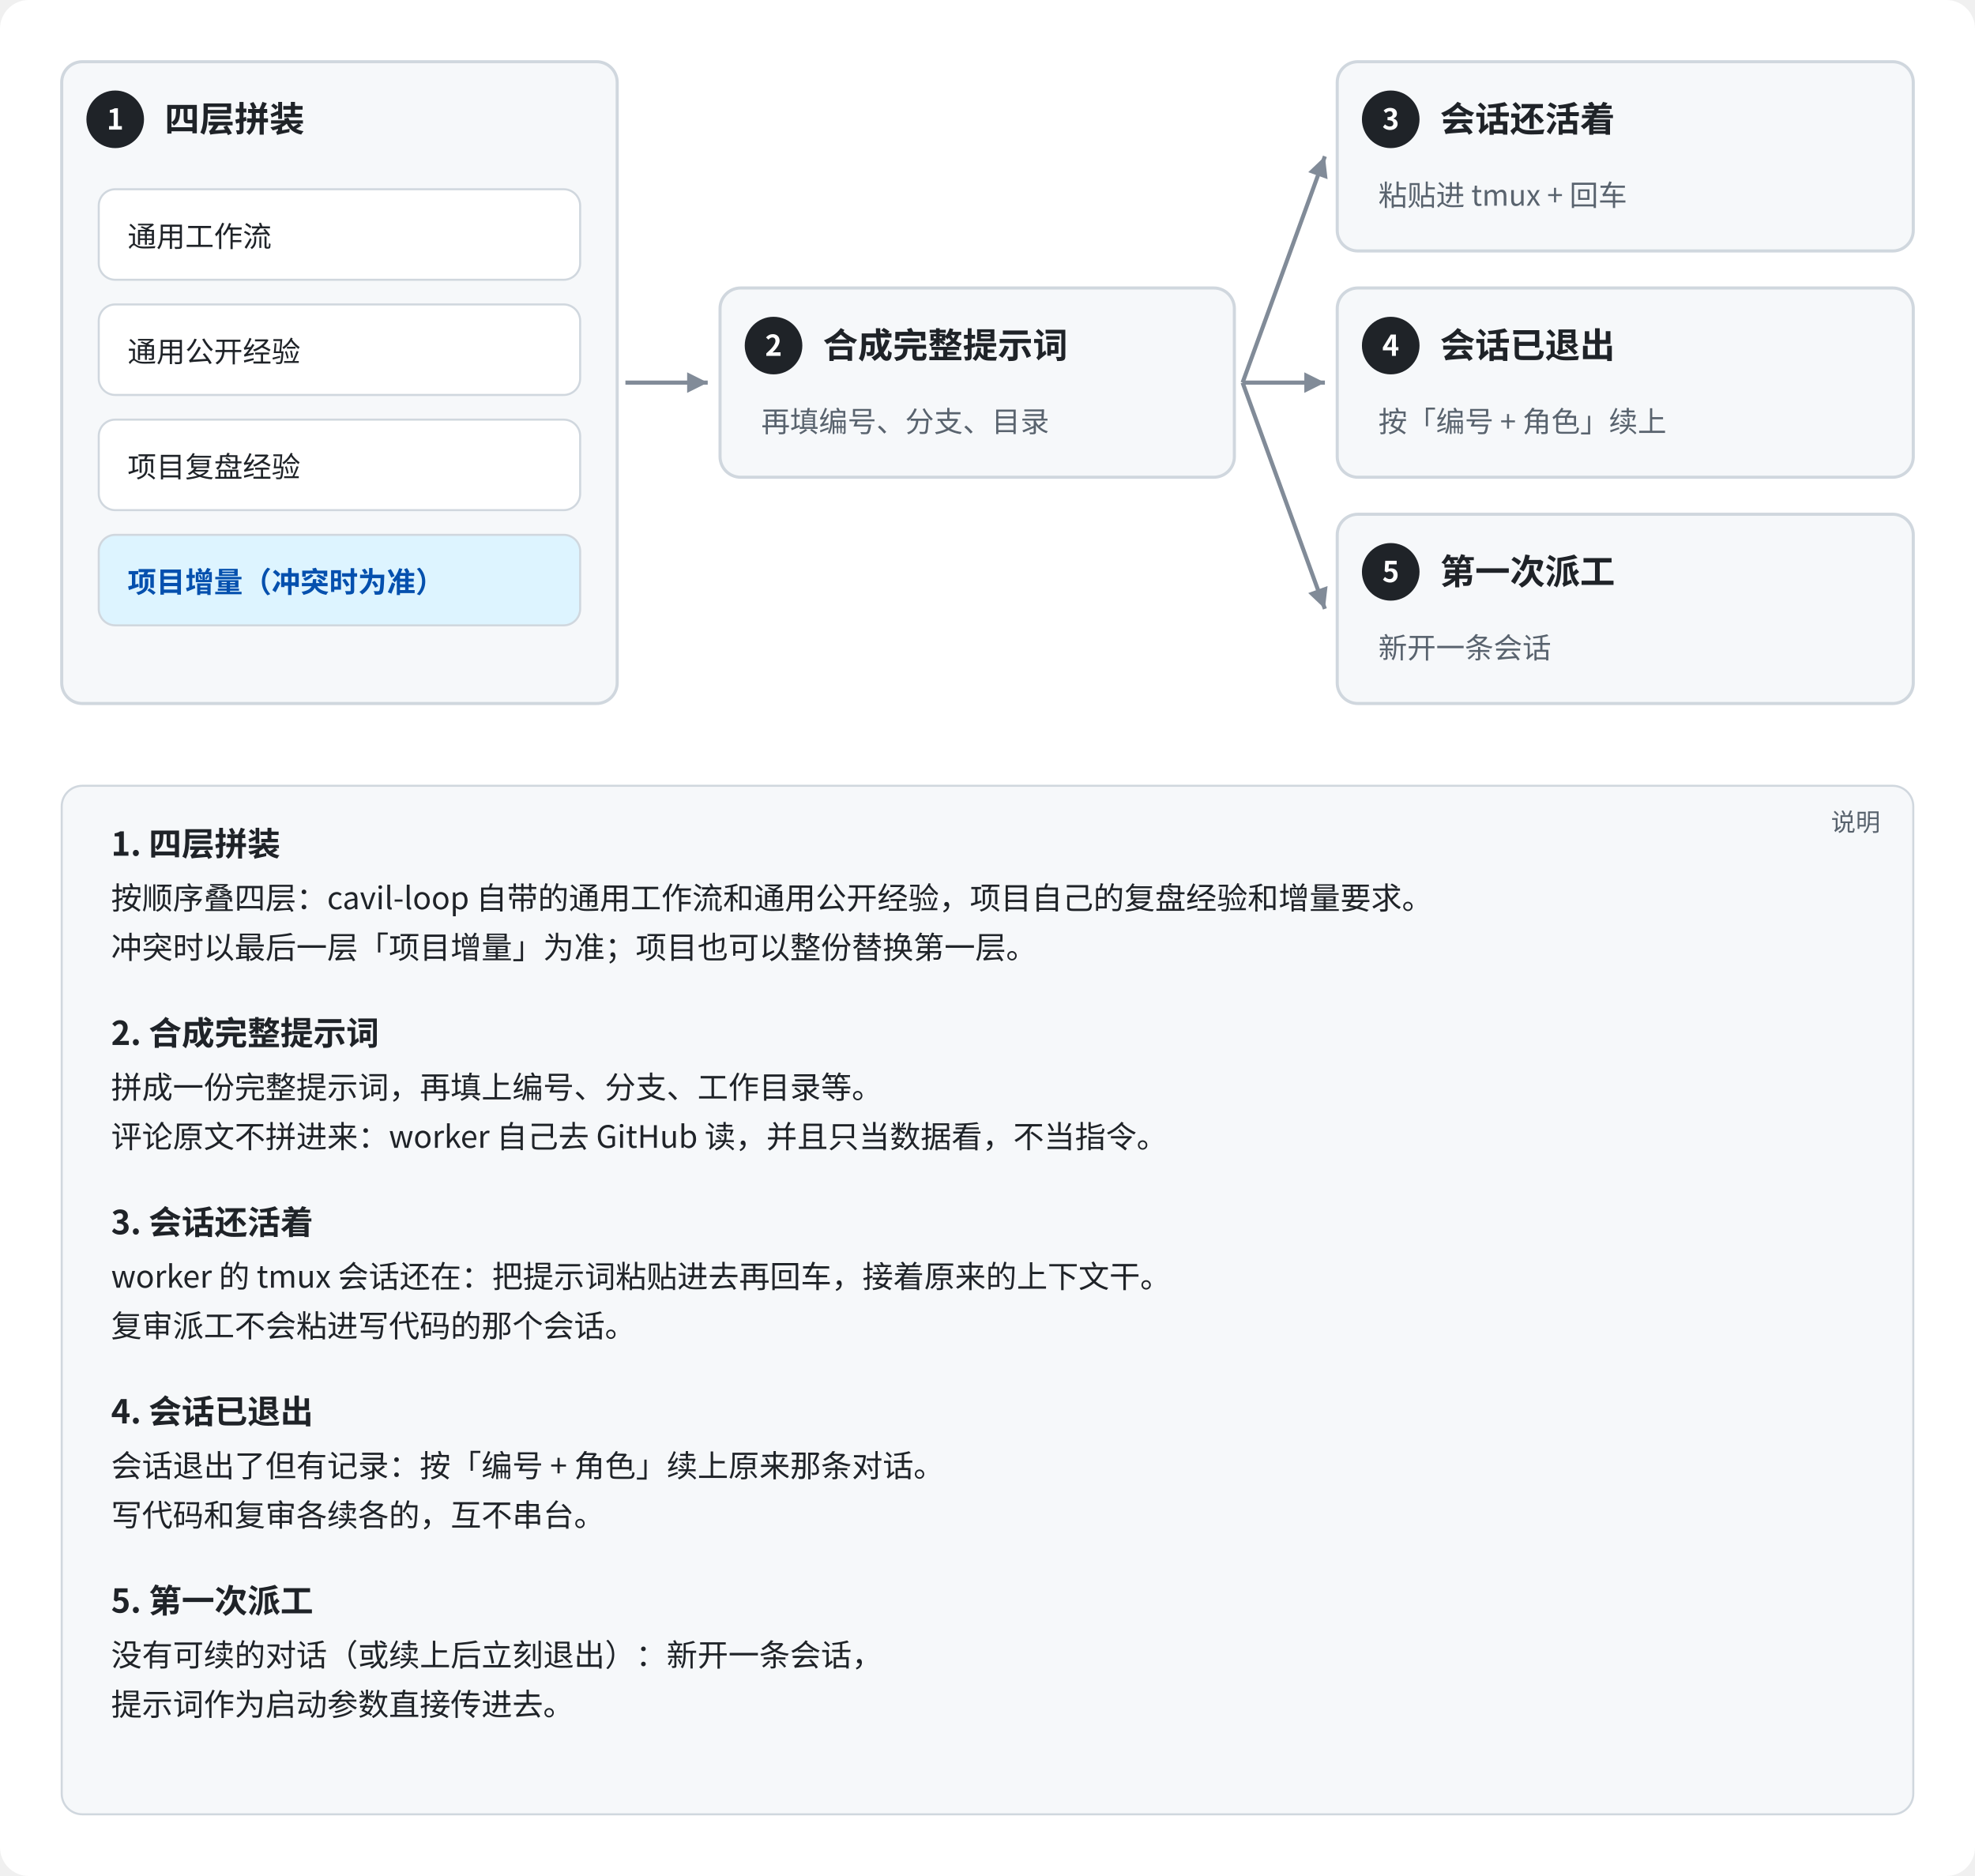
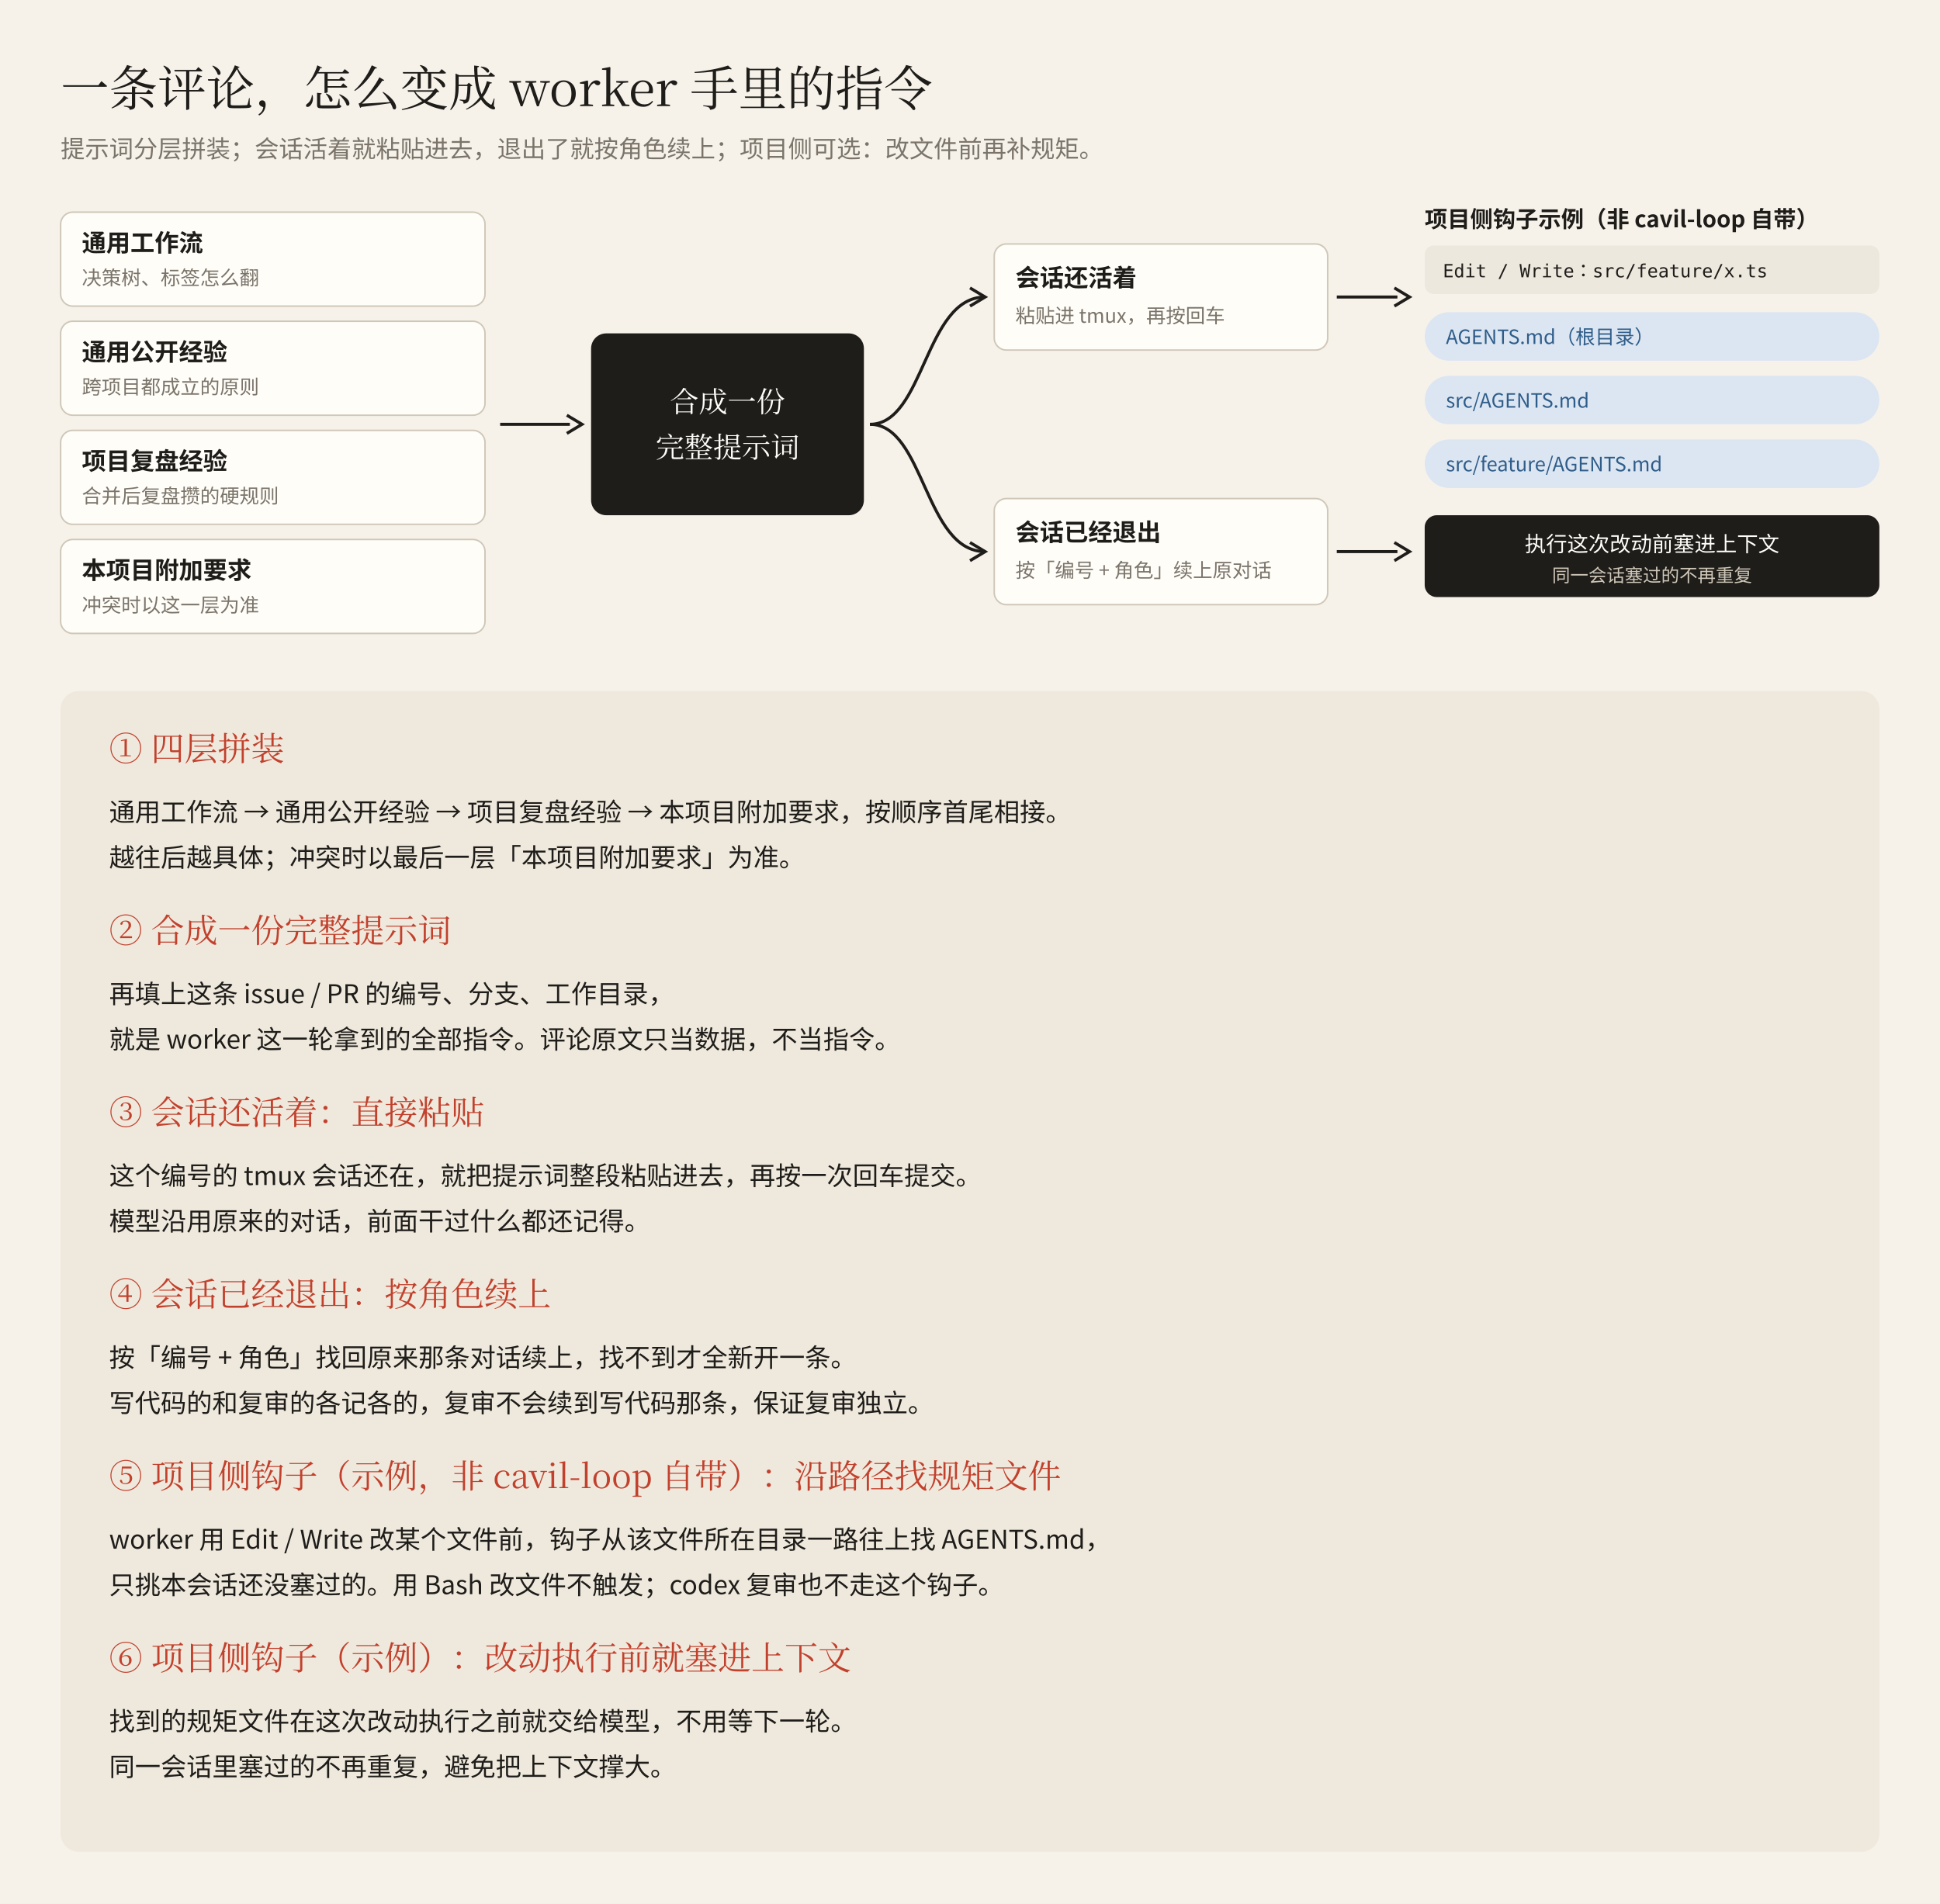
- <svg xmlns="http://www.w3.org/2000/svg" width="960" height="912" viewBox="0 0 960 912" role="img">
-   <style>text{font-family:-apple-system, BlinkMacSystemFont, "Segoe UI", "PingFang SC", "Hiragino Sans GB", "Noto Sans CJK SC", "Microsoft YaHei", Helvetica, Arial, sans-serif} text.m{font-family:ui-monospace, SFMono-Regular, Menlo, Consolas, monospace}</style>
-   <rect x="0" y="0" width="960" height="912" rx="14" fill="#ffffff" />
-   <line x1="304" y1="186.0" x2="344" y2="186.0" stroke="#818b98" stroke-width="2" />
-   <polygon points="344,186 334.0,191.0 334.0,181.0" fill="#818b98" />
-   <line x1="604" y1="186.0" x2="644" y2="76.0" stroke="#818b98" stroke-width="2" />
-   <polygon points="644,76 645.3,87.1 635.9,83.7" fill="#818b98" />
-   <line x1="604" y1="186.0" x2="644" y2="186.0" stroke="#818b98" stroke-width="2" />
-   <polygon points="644,186 634.0,191.0 634.0,181.0" fill="#818b98" />
-   <line x1="604" y1="186.0" x2="644" y2="296.0" stroke="#818b98" stroke-width="2" />
-   <polygon points="644,296 635.9,288.3 645.3,284.9" fill="#818b98" />
-   <g class="card">
-     <rect x="30" y="30" width="270" height="312" rx="10" fill="#f6f8fa" stroke="#d0d7de" stroke-width="1.5" />
-     <circle cx="56" cy="58" r="14" fill="#1f2328" />
-     <text x="56" y="63" font-size="14" font-weight="bold" fill="#ffffff" text-anchor="middle">1</text>
-     <text x="80" y="64" font-size="17" font-weight="bold" fill="#1f2328" text-anchor="start">四层拼装</text>
-     <rect x="48" y="92" width="234" height="44" rx="8" fill="#ffffff" stroke="#d0d7de" stroke-width="1" />
-     <text x="62" y="120" font-size="14" font-weight="normal" fill="#1f2328" text-anchor="start">通用工作流</text>
-     <rect x="48" y="148" width="234" height="44" rx="8" fill="#ffffff" stroke="#d0d7de" stroke-width="1" />
-     <text x="62" y="176" font-size="14" font-weight="normal" fill="#1f2328" text-anchor="start">通用公开经验</text>
-     <rect x="48" y="204" width="234" height="44" rx="8" fill="#ffffff" stroke="#d0d7de" stroke-width="1" />
-     <text x="62" y="232" font-size="14" font-weight="normal" fill="#1f2328" text-anchor="start">项目复盘经验</text>
-     <rect x="48" y="260" width="234" height="44" rx="8" fill="#ddf4ff" stroke="#d0d7de" stroke-width="1" />
-     <text x="62" y="288" font-size="14" font-weight="bold" fill="#0550ae" text-anchor="start">项目增量（冲突时为准）</text>
+ <svg xmlns="http://www.w3.org/2000/svg" viewBox="0 0 1280 1256" width="1280" height="1256" role="img">
+   <rect width="1280" height="1256" fill="#F6F2EA" />
+   <text x="40" y="70" font-family="Georgia, 'Noto Serif CJK SC', 'Songti SC', serif" font-size="32" font-weight="400" fill="#1F1D1A" text-anchor="start">一条评论，怎么变成 worker 手里的指令</text>
+   <text x="40" y="104" font-family="system-ui, 'PingFang SC', 'Noto Sans CJK SC', sans-serif" font-size="16" font-weight="400" fill="#7A746A" text-anchor="start">提示词分层拼装；会话活着就粘贴进去，退出了就按角色续上；项目侧可选：改文件前再补规矩。</text>
+   <g class="card s1" transform="translate(40 140)">
+     <rect width="280" height="62" rx="8" fill="#FFFDF8" stroke="#CFC7B8" />
+     <text x="14" y="26" font-family="system-ui, 'PingFang SC', 'Noto Sans CJK SC', sans-serif" font-size="16" font-weight="600" fill="#1F1D1A" text-anchor="start">通用工作流</text>
+     <text x="14" y="48" font-family="system-ui, 'PingFang SC', 'Noto Sans CJK SC', sans-serif" font-size="13" font-weight="400" fill="#7A746A" text-anchor="start">决策树、标签怎么翻</text>
  </g>
-   <g class="card">
-     <rect x="350" y="140" width="250" height="92" rx="10" fill="#f6f8fa" stroke="#d0d7de" stroke-width="1.5" />
-     <circle cx="376" cy="168" r="14" fill="#1f2328" />
-     <text x="376" y="173" font-size="14" font-weight="bold" fill="#ffffff" text-anchor="middle">2</text>
-     <text x="400" y="174" font-size="17" font-weight="bold" fill="#1f2328" text-anchor="start">合成完整提示词</text>
-     <text x="370" y="210" font-size="14" font-weight="normal" fill="#59636e" text-anchor="start">再填编号、分支、目录</text>
+   <g class="card s1" transform="translate(40 212)">
+     <rect width="280" height="62" rx="8" fill="#FFFDF8" stroke="#CFC7B8" />
+     <text x="14" y="26" font-family="system-ui, 'PingFang SC', 'Noto Sans CJK SC', sans-serif" font-size="16" font-weight="600" fill="#1F1D1A" text-anchor="start">通用公开经验</text>
+     <text x="14" y="48" font-family="system-ui, 'PingFang SC', 'Noto Sans CJK SC', sans-serif" font-size="13" font-weight="400" fill="#7A746A" text-anchor="start">跨项目都成立的原则</text>
  </g>
-   <g class="card">
-     <rect x="650" y="30" width="280" height="92" rx="10" fill="#f6f8fa" stroke="#d0d7de" stroke-width="1.5" />
-     <circle cx="676" cy="58" r="14" fill="#1f2328" />
-     <text x="676" y="63" font-size="14" font-weight="bold" fill="#ffffff" text-anchor="middle">3</text>
-     <text x="700" y="64" font-size="17" font-weight="bold" fill="#1f2328" text-anchor="start">会话还活着</text>
-     <text x="670" y="100" font-size="14" font-weight="normal" fill="#59636e" text-anchor="start">粘贴进 tmux + 回车</text>
+   <g class="card s1" transform="translate(40 284)">
+     <rect width="280" height="62" rx="8" fill="#FFFDF8" stroke="#CFC7B8" />
+     <text x="14" y="26" font-family="system-ui, 'PingFang SC', 'Noto Sans CJK SC', sans-serif" font-size="16" font-weight="600" fill="#1F1D1A" text-anchor="start">项目复盘经验</text>
+     <text x="14" y="48" font-family="system-ui, 'PingFang SC', 'Noto Sans CJK SC', sans-serif" font-size="13" font-weight="400" fill="#7A746A" text-anchor="start">合并后复盘攒的硬规则</text>
  </g>
-   <g class="card">
-     <rect x="650" y="140" width="280" height="92" rx="10" fill="#f6f8fa" stroke="#d0d7de" stroke-width="1.5" />
-     <circle cx="676" cy="168" r="14" fill="#1f2328" />
-     <text x="676" y="173" font-size="14" font-weight="bold" fill="#ffffff" text-anchor="middle">4</text>
-     <text x="700" y="174" font-size="17" font-weight="bold" fill="#1f2328" text-anchor="start">会话已退出</text>
-     <text x="670" y="210" font-size="14" font-weight="normal" fill="#59636e" text-anchor="start">按「编号 + 角色」续上</text>
+   <g class="card s1" transform="translate(40 356)">
+     <rect width="280" height="62" rx="8" fill="#FFFDF8" stroke="#CFC7B8" />
+     <text x="14" y="26" font-family="system-ui, 'PingFang SC', 'Noto Sans CJK SC', sans-serif" font-size="16" font-weight="600" fill="#1F1D1A" text-anchor="start">本项目附加要求</text>
+     <text x="14" y="48" font-family="system-ui, 'PingFang SC', 'Noto Sans CJK SC', sans-serif" font-size="13" font-weight="400" fill="#7A746A" text-anchor="start">冲突时以这一层为准</text>
  </g>
-   <g class="card">
-     <rect x="650" y="250" width="280" height="92" rx="10" fill="#f6f8fa" stroke="#d0d7de" stroke-width="1.5" />
-     <circle cx="676" cy="278" r="14" fill="#1f2328" />
-     <text x="676" y="283" font-size="14" font-weight="bold" fill="#ffffff" text-anchor="middle">5</text>
-     <text x="700" y="284" font-size="17" font-weight="bold" fill="#1f2328" text-anchor="start">第一次派工</text>
-     <text x="670" y="320" font-size="14" font-weight="normal" fill="#59636e" text-anchor="start">新开一条会话</text>
+   <line x1="330" y1="280" x2="376" y2="280" stroke="#1F1D1A" stroke-width="2" />
+   <path d="M374,286 L384,280 L374,274" fill="none" stroke="#1F1D1A" stroke-width="2" />
+   <g class="card s2" transform="translate(390 220)">
+     <rect width="180" height="120" rx="10" fill="#1F1D1A" />
+     <text x="90" y="52" font-family="Georgia, 'Noto Serif CJK SC', 'Songti SC', serif" font-size="19" font-weight="400" fill="#FFFDF8" text-anchor="middle">合成一份</text>
+     <text x="90" y="82" font-family="Georgia, 'Noto Serif CJK SC', 'Songti SC', serif" font-size="19" font-weight="400" fill="#FFFDF8" text-anchor="middle">完整提示词</text>
  </g>
-   <rect x="30" y="382" width="900" height="500" rx="10" fill="#f6f8fa" stroke="#d0d7de" stroke-width="1" />
-   <text x="914" y="404" font-size="12" font-weight="normal" fill="#59636e" text-anchor="end">说明</text>
-   <g class="cap">
-     <text x="54" y="416" font-size="16" font-weight="bold" fill="#1f2328" text-anchor="start">1. 四层拼装</text>
-     <text x="54" y="442" font-size="15" font-weight="normal" fill="#1f2328" text-anchor="start">按顺序叠四层：cavil-loop 自带的通用工作流和通用公开经验，项目自己的复盘经验和增量要求。</text>
-     <text x="54" y="466" font-size="15" font-weight="normal" fill="#1f2328" text-anchor="start">冲突时以最后一层「项目增量」为准；项目也可以整份替换第一层。</text>
+   <path d="M574,280 C610,280 610,196 650,196" fill="none" stroke="#1F1D1A" stroke-width="2" />
+   <path d="M640,190 L650,196 L640,202" fill="none" stroke="#1F1D1A" stroke-width="2" />
+   <path d="M574,280 C610,280 610,364 650,364" fill="none" stroke="#1F1D1A" stroke-width="2" />
+   <path d="M640,358 L650,364 L640,370" fill="none" stroke="#1F1D1A" stroke-width="2" />
+   <g class="card s3" transform="translate(656 161)">
+     <rect width="220" height="70" rx="8" fill="#FFFDF8" stroke="#CFC7B8" />
+     <text x="14" y="28" font-family="system-ui, 'PingFang SC', 'Noto Sans CJK SC', sans-serif" font-size="16" font-weight="600" fill="#1F1D1A" text-anchor="start">会话还活着</text>
+     <text x="14" y="52" font-family="system-ui, 'PingFang SC', 'Noto Sans CJK SC', sans-serif" font-size="13" font-weight="400" fill="#7A746A" text-anchor="start">粘贴进 tmux，再按回车</text>
  </g>
-   <g class="cap">
-     <text x="54" y="508" font-size="16" font-weight="bold" fill="#1f2328" text-anchor="start">2. 合成完整提示词</text>
-     <text x="54" y="534" font-size="15" font-weight="normal" fill="#1f2328" text-anchor="start">拼成一份完整提示词，再填上编号、分支、工作目录等。</text>
-     <text x="54" y="558" font-size="15" font-weight="normal" fill="#1f2328" text-anchor="start">评论原文不拼进来：worker 自己去 GitHub 读，并且只当数据看，不当指令。</text>
+   <line x1="882" y1="196" x2="922" y2="196" stroke="#1F1D1A" stroke-width="2" />
+   <path d="M920,202 L930,196 L920,190" fill="none" stroke="#1F1D1A" stroke-width="2" />
+   <g class="card s4" transform="translate(656 329)">
+     <rect width="220" height="70" rx="8" fill="#FFFDF8" stroke="#CFC7B8" />
+     <text x="14" y="28" font-family="system-ui, 'PingFang SC', 'Noto Sans CJK SC', sans-serif" font-size="16" font-weight="600" fill="#1F1D1A" text-anchor="start">会话已经退出</text>
+     <text x="14" y="52" font-family="system-ui, 'PingFang SC', 'Noto Sans CJK SC', sans-serif" font-size="13" font-weight="400" fill="#7A746A" text-anchor="start">按「编号 + 角色」续上原对话</text>
  </g>
-   <g class="cap">
-     <text x="54" y="600" font-size="16" font-weight="bold" fill="#1f2328" text-anchor="start">3. 会话还活着</text>
-     <text x="54" y="626" font-size="15" font-weight="normal" fill="#1f2328" text-anchor="start">worker 的 tmux 会话还在：把提示词粘贴进去再回车，接着原来的上下文干。</text>
-     <text x="54" y="650" font-size="15" font-weight="normal" fill="#1f2328" text-anchor="start">复审派工不会粘进写代码的那个会话。</text>
+   <line x1="882" y1="364" x2="922" y2="364" stroke="#1F1D1A" stroke-width="2" />
+   <path d="M920,370 L930,364 L920,358" fill="none" stroke="#1F1D1A" stroke-width="2" />
+   <text x="940" y="150" font-family="system-ui, 'PingFang SC', 'Noto Sans CJK SC', sans-serif" font-size="15" font-weight="600" fill="#1F1D1A" text-anchor="start">项目侧钩子示例（非 cavil-loop 自带）</text>
+   <g class="card s5" transform="translate(940 162)">
+     <rect width="300" height="32" rx="6" fill="#EDE8DE" />
+     <text x="12" y="21" font-family="ui-monospace, Menlo, monospace" font-size="12" font-weight="400" fill="#1F1D1A" text-anchor="start">Edit / Write：src/feature/x.ts</text>
  </g>
-   <g class="cap">
-     <text x="54" y="692" font-size="16" font-weight="bold" fill="#1f2328" text-anchor="start">4. 会话已退出</text>
-     <text x="54" y="718" font-size="15" font-weight="normal" fill="#1f2328" text-anchor="start">会话退出了但有记录：按「编号 + 角色」续上原来那条对话。</text>
-     <text x="54" y="742" font-size="15" font-weight="normal" fill="#1f2328" text-anchor="start">写代码和复审各续各的，互不串台。</text>
+   <g class="card s5" transform="translate(940 206)">
+     <rect width="300" height="32" rx="16" fill="#DCE6F2" />
+     <text x="14" y="21" font-family="system-ui, 'PingFang SC', 'Noto Sans CJK SC', sans-serif" font-size="13" font-weight="400" fill="#2F5D8A" text-anchor="start">AGENTS.md（根目录）</text>
  </g>
-   <g class="cap">
-     <text x="54" y="784" font-size="16" font-weight="bold" fill="#1f2328" text-anchor="start">5. 第一次派工</text>
-     <text x="54" y="810" font-size="15" font-weight="normal" fill="#1f2328" text-anchor="start">没有可续的对话（或续上后立刻退出）：新开一条会话，</text>
-     <text x="54" y="834" font-size="15" font-weight="normal" fill="#1f2328" text-anchor="start">提示词作为启动参数直接传进去。</text>
+   <g class="card s5" transform="translate(940 248)">
+     <rect width="300" height="32" rx="16" fill="#DCE6F2" />
+     <text x="14" y="21" font-family="system-ui, 'PingFang SC', 'Noto Sans CJK SC', sans-serif" font-size="13" font-weight="400" fill="#2F5D8A" text-anchor="start">src/AGENTS.md</text>
+   </g>
+   <g class="card s5" transform="translate(940 290)">
+     <rect width="300" height="32" rx="16" fill="#DCE6F2" />
+     <text x="14" y="21" font-family="system-ui, 'PingFang SC', 'Noto Sans CJK SC', sans-serif" font-size="13" font-weight="400" fill="#2F5D8A" text-anchor="start">src/feature/AGENTS.md</text>
+   </g>
+   <g class="card s6" transform="translate(940 340)">
+     <rect width="300" height="54" rx="8" fill="#1F1D1A" />
+     <text x="150" y="24" font-family="system-ui, 'PingFang SC', 'Noto Sans CJK SC', sans-serif" font-size="14" font-weight="400" fill="#FFFDF8" text-anchor="middle">执行这次改动前塞进上下文</text>
+     <text x="150" y="44" font-family="system-ui, 'PingFang SC', 'Noto Sans CJK SC', sans-serif" font-size="12" font-weight="400" fill="#CFC7B8" text-anchor="middle">同一会话塞过的不再重复</text>
+   </g>
+   <rect x="40" y="456" width="1200" height="766" rx="12" fill="#EFE9DD" />
+   <g class="cap" transform="translate(72 502)">
+     <text x="0" y="0" font-family="Georgia, 'Noto Serif CJK SC', 'Songti SC', serif" font-size="22" font-weight="400" fill="#C2412D" text-anchor="start">① 四层拼装</text>
+     <text x="0" y="40" font-family="system-ui, 'PingFang SC', 'Noto Sans CJK SC', sans-serif" font-size="17" font-weight="400" fill="#1F1D1A" text-anchor="start">通用工作流 → 通用公开经验 → 项目复盘经验 → 本项目附加要求，按顺序首尾相接。</text>
+     <text x="0" y="70" font-family="system-ui, 'PingFang SC', 'Noto Sans CJK SC', sans-serif" font-size="17" font-weight="400" fill="#1F1D1A" text-anchor="start">越往后越具体；冲突时以最后一层「本项目附加要求」为准。</text>
+   </g>
+   <g class="cap" transform="translate(72 622)">
+     <text x="0" y="0" font-family="Georgia, 'Noto Serif CJK SC', 'Songti SC', serif" font-size="22" font-weight="400" fill="#C2412D" text-anchor="start">② 合成一份完整提示词</text>
+     <text x="0" y="40" font-family="system-ui, 'PingFang SC', 'Noto Sans CJK SC', sans-serif" font-size="17" font-weight="400" fill="#1F1D1A" text-anchor="start">再填上这条 issue / PR 的编号、分支、工作目录，</text>
+     <text x="0" y="70" font-family="system-ui, 'PingFang SC', 'Noto Sans CJK SC', sans-serif" font-size="17" font-weight="400" fill="#1F1D1A" text-anchor="start">就是 worker 这一轮拿到的全部指令。评论原文只当数据，不当指令。</text>
+   </g>
+   <g class="cap" transform="translate(72 742)">
+     <text x="0" y="0" font-family="Georgia, 'Noto Serif CJK SC', 'Songti SC', serif" font-size="22" font-weight="400" fill="#C2412D" text-anchor="start">③ 会话还活着：直接粘贴</text>
+     <text x="0" y="40" font-family="system-ui, 'PingFang SC', 'Noto Sans CJK SC', sans-serif" font-size="17" font-weight="400" fill="#1F1D1A" text-anchor="start">这个编号的 tmux 会话还在，就把提示词整段粘贴进去，再按一次回车提交。</text>
+     <text x="0" y="70" font-family="system-ui, 'PingFang SC', 'Noto Sans CJK SC', sans-serif" font-size="17" font-weight="400" fill="#1F1D1A" text-anchor="start">模型沿用原来的对话，前面干过什么都还记得。</text>
+   </g>
+   <g class="cap" transform="translate(72 862)">
+     <text x="0" y="0" font-family="Georgia, 'Noto Serif CJK SC', 'Songti SC', serif" font-size="22" font-weight="400" fill="#C2412D" text-anchor="start">④ 会话已经退出：按角色续上</text>
+     <text x="0" y="40" font-family="system-ui, 'PingFang SC', 'Noto Sans CJK SC', sans-serif" font-size="17" font-weight="400" fill="#1F1D1A" text-anchor="start">按「编号 + 角色」找回原来那条对话续上，找不到才全新开一条。</text>
+     <text x="0" y="70" font-family="system-ui, 'PingFang SC', 'Noto Sans CJK SC', sans-serif" font-size="17" font-weight="400" fill="#1F1D1A" text-anchor="start">写代码的和复审的各记各的，复审不会续到写代码那条，保证复审独立。</text>
+   </g>
+   <g class="cap" transform="translate(72 982)">
+     <text x="0" y="0" font-family="Georgia, 'Noto Serif CJK SC', 'Songti SC', serif" font-size="22" font-weight="400" fill="#C2412D" text-anchor="start">⑤ 项目侧钩子（示例，非 cavil-loop 自带）：沿路径找规矩文件</text>
+     <text x="0" y="40" font-family="system-ui, 'PingFang SC', 'Noto Sans CJK SC', sans-serif" font-size="17" font-weight="400" fill="#1F1D1A" text-anchor="start">worker 用 Edit / Write 改某个文件前，钩子从该文件所在目录一路往上找 AGENTS.md，</text>
+     <text x="0" y="70" font-family="system-ui, 'PingFang SC', 'Noto Sans CJK SC', sans-serif" font-size="17" font-weight="400" fill="#1F1D1A" text-anchor="start">只挑本会话还没塞过的。用 Bash 改文件不触发；codex 复审也不走这个钩子。</text>
+   </g>
+   <g class="cap" transform="translate(72 1102)">
+     <text x="0" y="0" font-family="Georgia, 'Noto Serif CJK SC', 'Songti SC', serif" font-size="22" font-weight="400" fill="#C2412D" text-anchor="start">⑥ 项目侧钩子（示例）：改动执行前就塞进上下文</text>
+     <text x="0" y="40" font-family="system-ui, 'PingFang SC', 'Noto Sans CJK SC', sans-serif" font-size="17" font-weight="400" fill="#1F1D1A" text-anchor="start">找到的规矩文件在这次改动执行之前就交给模型，不用等下一轮。</text>
+     <text x="0" y="70" font-family="system-ui, 'PingFang SC', 'Noto Sans CJK SC', sans-serif" font-size="17" font-weight="400" fill="#1F1D1A" text-anchor="start">同一会话里塞过的不再重复，避免把上下文撑大。</text>
  </g>
</svg>
